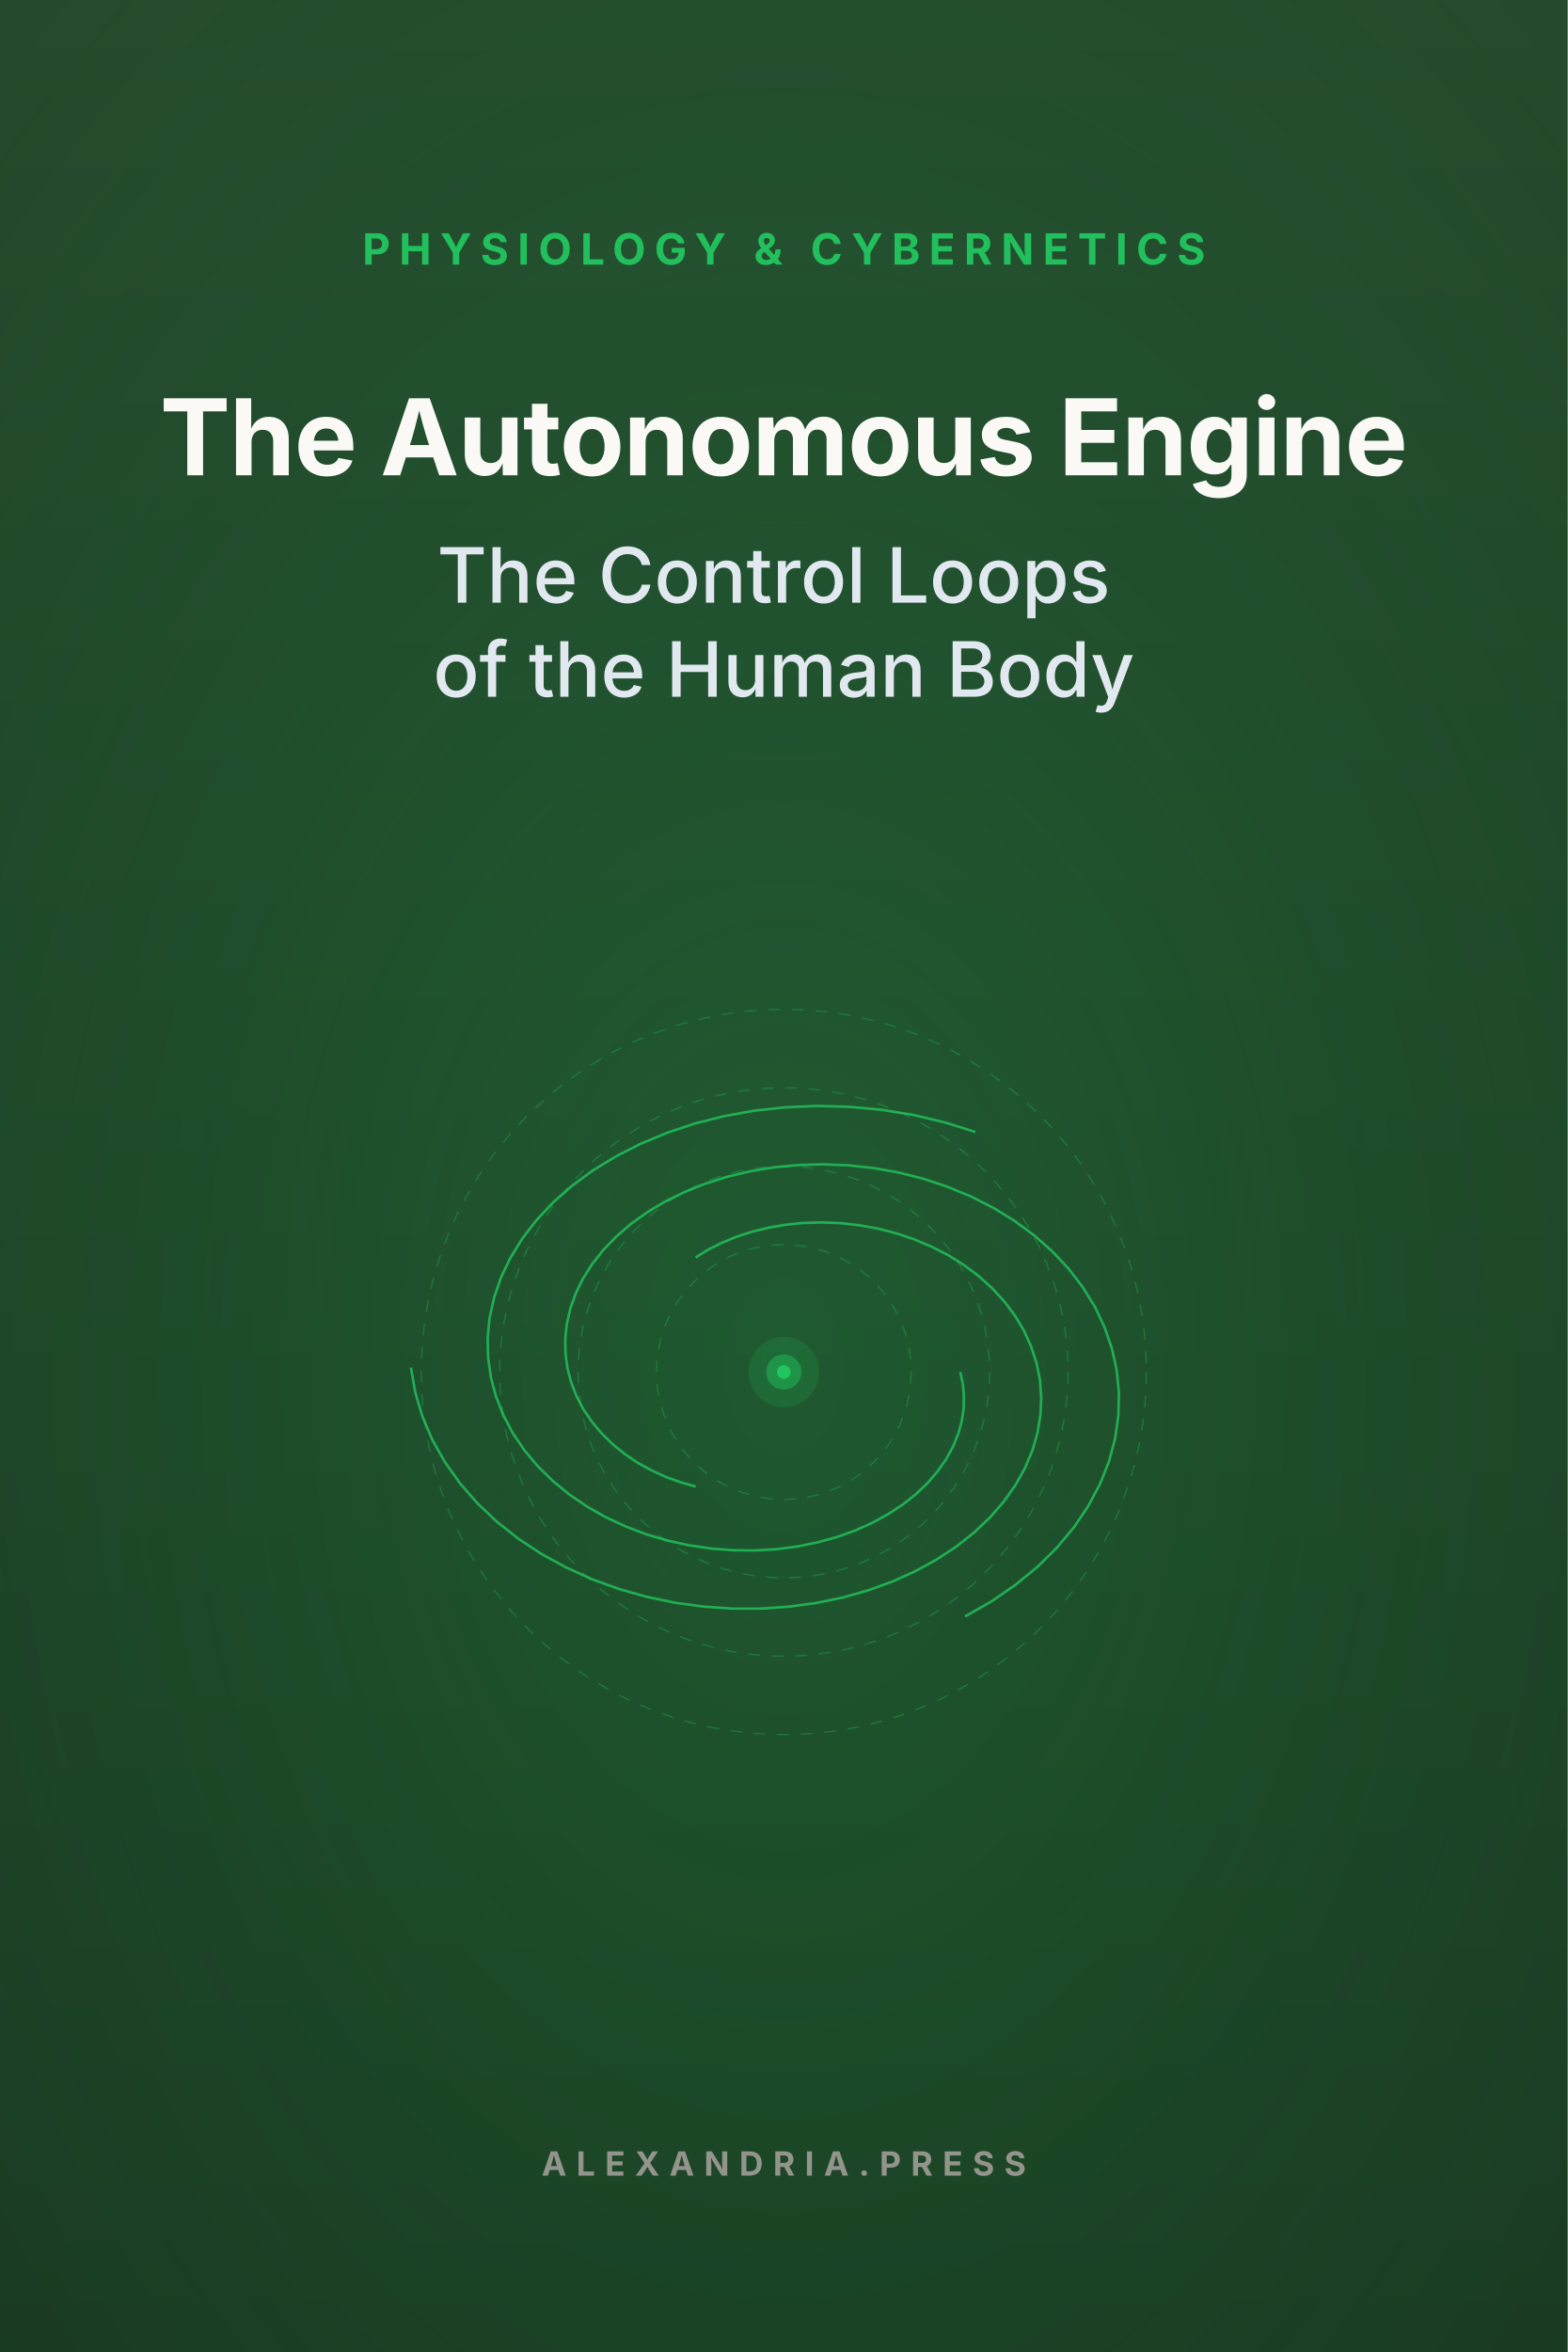
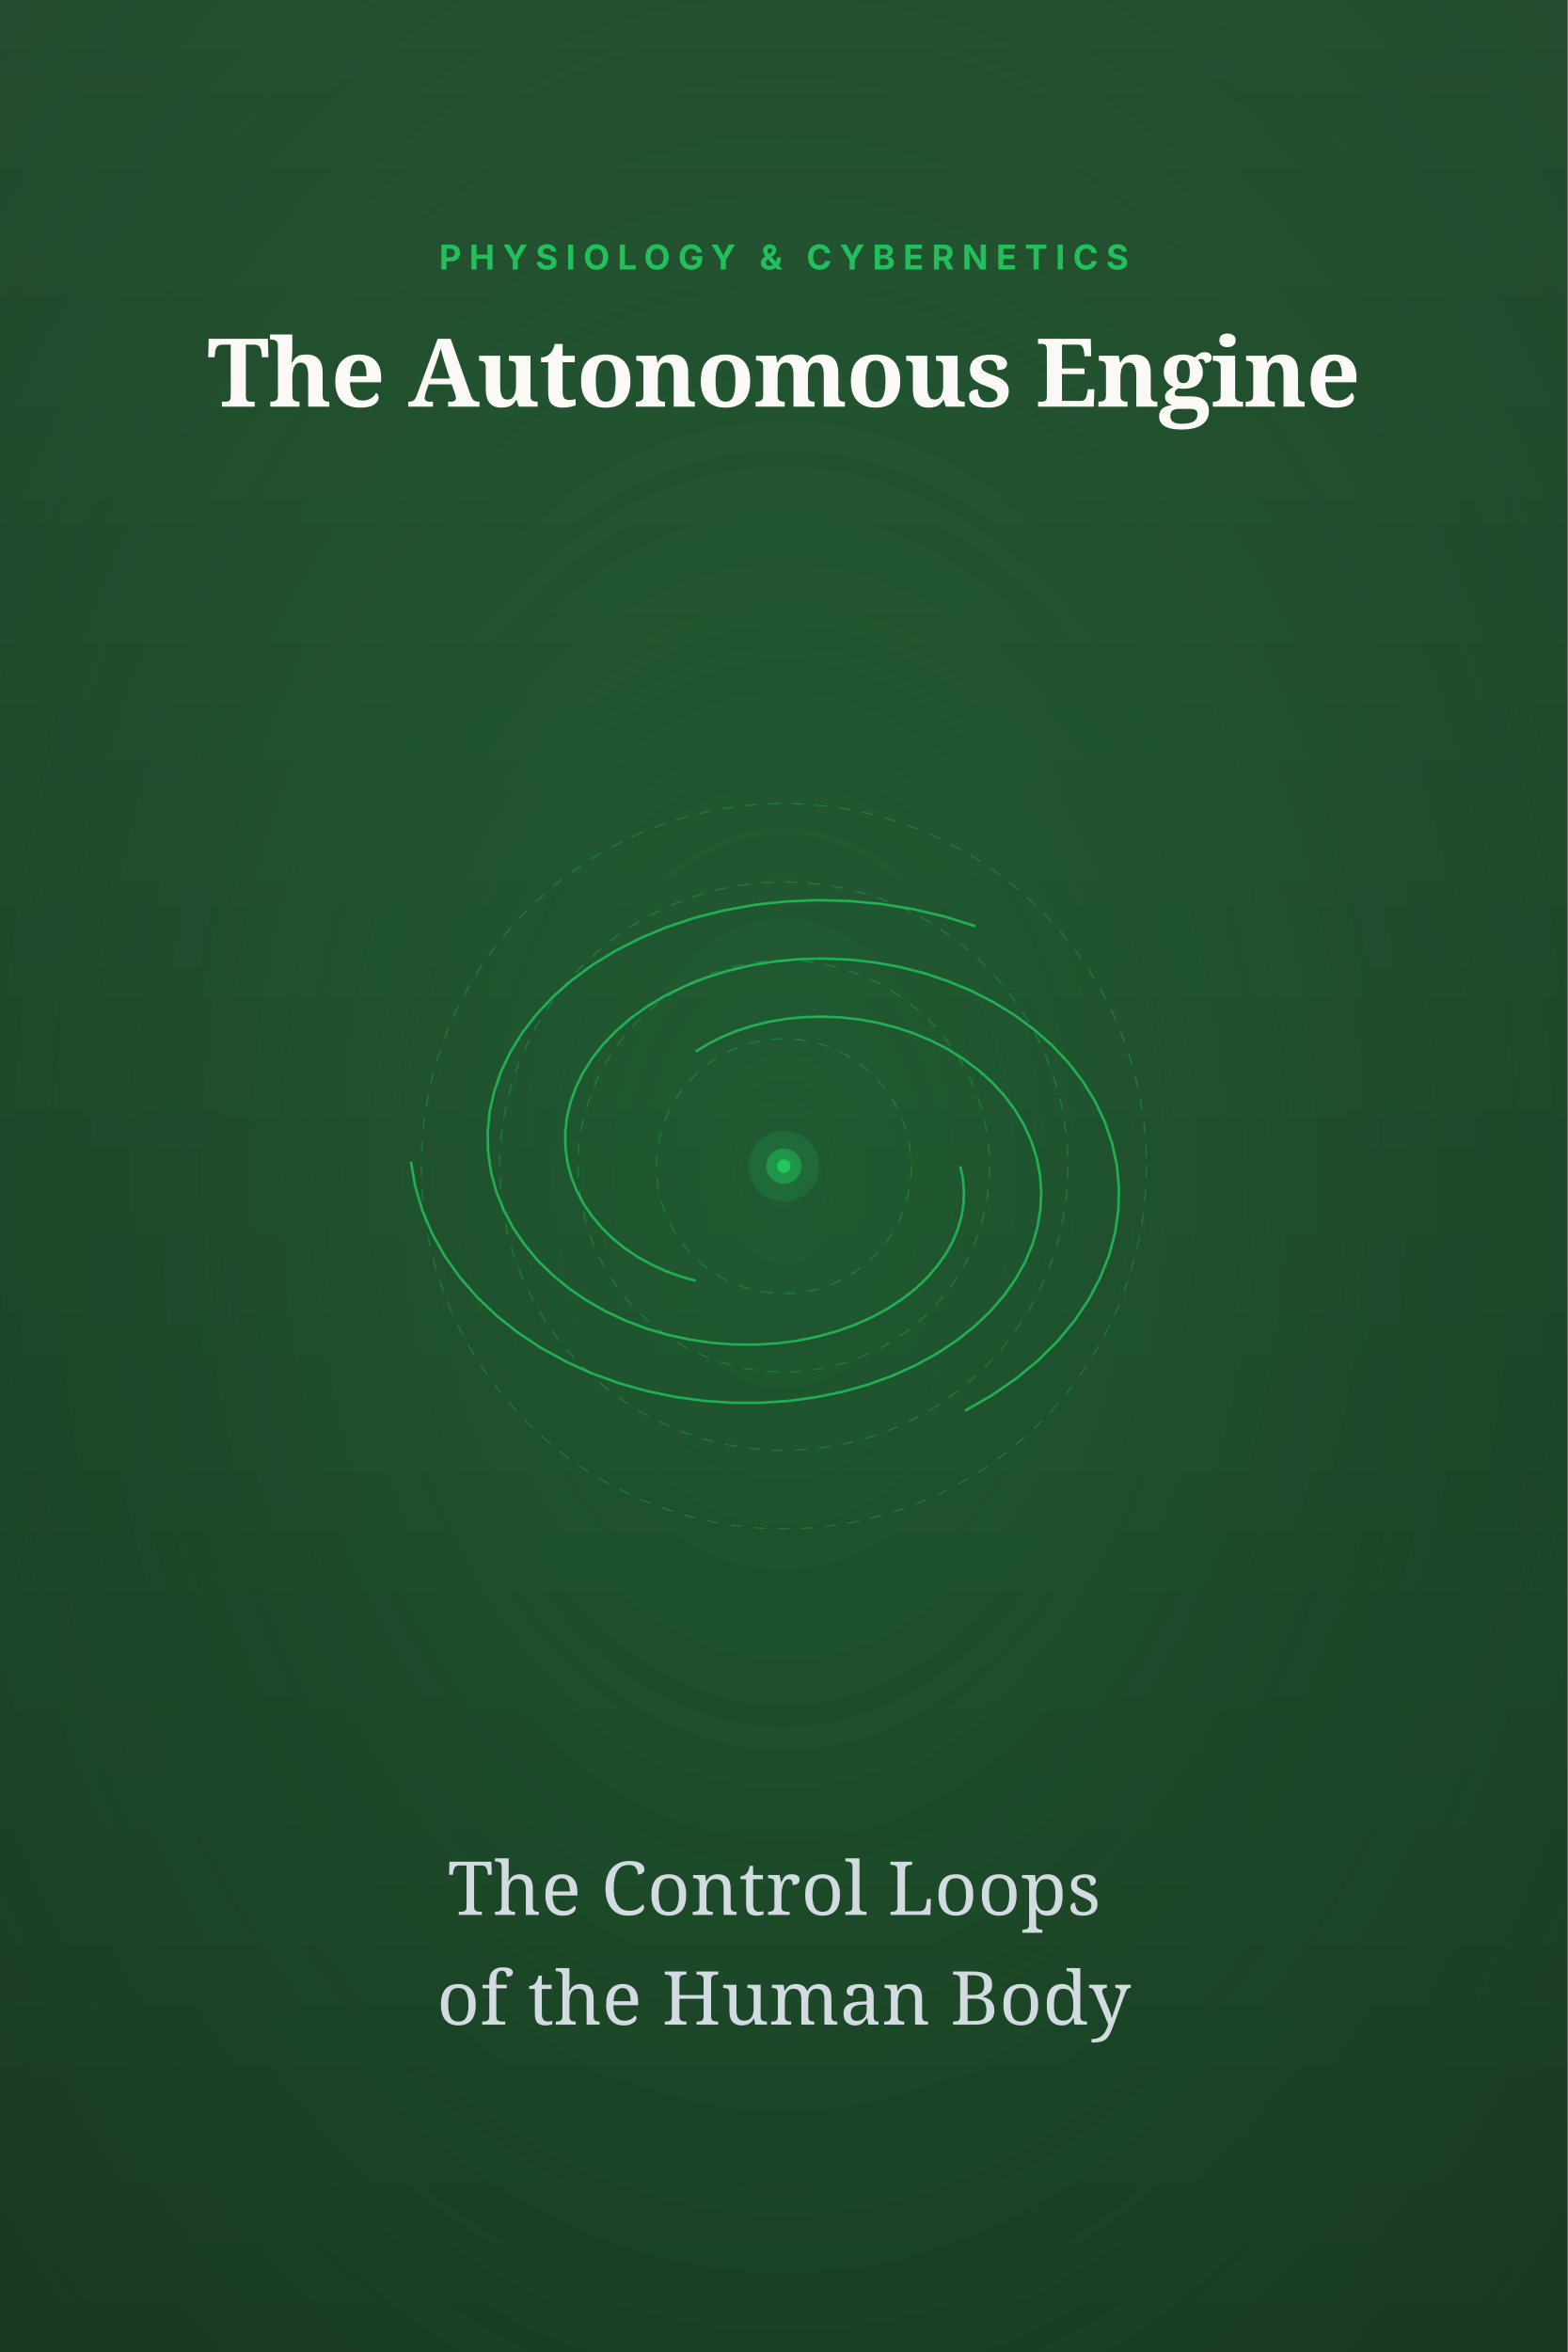
<svg xmlns="http://www.w3.org/2000/svg" viewBox="0 0 1600 2400" width="100%" height="100%">
  <defs>
    <linearGradient id="bg-the-autonomous-engine" x1="0%" y1="0%" x2="0%" y2="100%">
      <stop offset="0%" stop-color="#243f28" />
      <stop offset="60%" stop-color="#1d3320" />
      <stop offset="100%" stop-color="#192b1b" />
    </linearGradient>
-     <radialGradient id="halo-the-autonomous-engine" cx="50%" cy="58%" r="75%">
+     <radialGradient id="halo-the-autonomous-engine" cx="50%" cy="50%" r="75%">
      <stop offset="0%" stop-color="#22c55e" stop-opacity="0.26" />
      <stop offset="55%" stop-color="#22c55e" stop-opacity="0.15" />
      <stop offset="100%" stop-color="#22c55e" stop-opacity="0.08" />
    </radialGradient>
  </defs>
  <rect width="1600" height="2400" fill="url(#bg-the-autonomous-engine)" />
  <rect width="1600" height="2400" fill="url(#halo-the-autonomous-engine)" />
-   <g text-anchor="middle" font-family="'Inter', -apple-system, sans-serif">
-     <text x="800" y="270" font-size="44" font-weight="700" letter-spacing="9" fill="#22c55e" opacity="0.95">PHYSIOLOGY &amp; CYBERNETICS</text>
+   <g text-anchor="middle" font-family="'Inter', -apple-system, BlinkMacSystemFont, sans-serif">
+     <text x="800" y="275" font-size="35" font-weight="700" letter-spacing="8" fill="#22c55e" opacity="0.95">PHYSIOLOGY &amp; CYBERNETICS</text>
  </g>
  <g text-anchor="middle">
-     <text x="800" y="485" font-family="'Inter', -apple-system, BlinkMacSystemFont, 'Segoe UI', sans-serif" font-size="108" font-weight="700" letter-spacing="-0.01em" fill="#faf9f6">
-       The Autonomous Engine
-     </text>
-     <text x="800" y="615" font-family="'Inter', -apple-system, BlinkMacSystemFont, 'Segoe UI', sans-serif" font-size="78" font-weight="500" fill="#e2e8f0">
-       <tspan x="800" dy="0">The Control Loops</tspan>
-       <tspan x="800" dy="96">of the Human Body</tspan>
-     </text>
+     <text x="800" y="415" font-family="'Literata', Georgia, serif" font-size="97" font-weight="700" letter-spacing="-0.01em" fill="#faf9f6">The Autonomous Engine</text>
  </g>
-   <g class="emblem-feedback">
+   <g class="emblem-feedback" transform="translate(0, -210)">
    <circle cx="800" cy="1400" r="130" stroke="#22c55e" stroke-width="1.4" stroke-dasharray="12,12" fill="none" opacity="0.32" />
    <circle cx="800" cy="1400" r="210" stroke="#22c55e" stroke-width="1.4" stroke-dasharray="12,12" fill="none" opacity="0.32" />
    <circle cx="800" cy="1400" r="290" stroke="#22c55e" stroke-width="1.4" stroke-dasharray="12,12" fill="none" opacity="0.32" />
    <circle cx="800" cy="1400" r="370" stroke="#22c55e" stroke-width="1.4" stroke-dasharray="12,12" fill="none" opacity="0.32" />
    <path d="M 980.0,1400.0 L 982.7,1412.2 L 983.8,1424.8 L 983.5,1437.6 L 981.5,1450.6 L 977.8,1463.6 L 972.5,1476.5 L 965.5,1489.2 L 956.8,1501.5 L 946.6,1513.4 L 934.7,1524.7 L 921.3,1535.3 L 906.4,1545.1 L 890.1,1554.0 L 872.6,1561.8 L 853.9,1568.5 L 834.2,1573.9 L 813.7,1578.1 L 792.4,1580.8 L 770.6,1582.1 L 748.4,1581.9 L 726.1,1580.2 L 703.7,1576.9 L 681.6,1572.1 L 659.8,1565.7 L 638.7,1557.7 L 618.3,1548.2 L 599.0,1537.2 L 580.8,1524.8 L 564.0,1511.0 L 548.7,1496.0 L 535.2,1479.8 L 523.5,1462.6 L 513.9,1444.4 L 506.4,1425.5 L 501.1,1405.9 L 498.2,1385.8 L 497.7,1365.3 L 499.7,1344.7 L 504.3,1324.1 L 511.3,1303.6 L 520.9,1283.5 L 533.0,1263.9 L 547.6,1245.0 L 564.5,1227.0 L 583.7,1210.1 L 605.1,1194.3 L 628.6,1180.0 L 653.9,1167.1 L 680.9,1155.9 L 709.4,1146.4 L 739.2,1138.9 L 770.1,1133.3 L 801.9,1129.9 L 834.2,1128.5 L 866.9,1129.4 L 899.6,1132.4 L 932.1,1137.7 L 964.2,1145.3 L 995.5,1155.1" stroke="#22c55e" stroke-width="2.6" fill="none" opacity="0.8" />
    <path d="M 710.0,1516.9 L 694.5,1512.5 L 679.4,1507.0 L 664.8,1500.3 L 650.8,1492.6 L 637.6,1483.7 L 625.4,1473.8 L 614.3,1462.9 L 604.3,1451.1 L 595.7,1438.5 L 588.6,1425.1 L 583.1,1411.1 L 579.2,1396.5 L 577.2,1381.5 L 576.9,1366.3 L 578.5,1350.8 L 582.1,1335.3 L 587.6,1319.9 L 595.0,1304.7 L 604.4,1289.9 L 615.7,1275.5 L 628.9,1261.9 L 643.8,1249.0 L 660.5,1237.0 L 678.8,1226.1 L 698.6,1216.4 L 719.7,1207.9 L 742.1,1200.8 L 765.5,1195.2 L 789.8,1191.2 L 814.8,1188.8 L 840.2,1188.1 L 865.9,1189.1 L 891.7,1191.9 L 917.4,1196.5 L 942.7,1202.9 L 967.3,1211.1 L 991.2,1221.0 L 1014.0,1232.6 L 1035.6,1245.9 L 1055.6,1260.7 L 1074.1,1277.0 L 1090.6,1294.6 L 1105.1,1313.5 L 1117.5,1333.5 L 1127.4,1354.5 L 1134.9,1376.3 L 1139.8,1398.7 L 1142.0,1421.5 L 1141.4,1444.7 L 1138.1,1467.9 L 1131.9,1491.1 L 1122.8,1513.9 L 1111.0,1536.3 L 1096.4,1558.0 L 1079.1,1578.8 L 1059.2,1598.5 L 1036.8,1616.9 L 1012.0,1634.0 L 985.1,1649.4" stroke="#22c55e" stroke-width="2.6" fill="none" opacity="0.8" />
    <path d="M 710.0,1283.1 L 722.8,1275.2 L 736.7,1268.2 L 751.7,1262.0 L 767.7,1256.8 L 784.5,1252.7 L 802.1,1249.7 L 820.2,1247.9 L 838.8,1247.4 L 857.7,1248.1 L 876.7,1250.2 L 895.6,1253.6 L 914.4,1258.4 L 932.7,1264.5 L 950.5,1272.0 L 967.6,1280.7 L 983.7,1290.8 L 998.8,1302.1 L 1012.6,1314.5 L 1025.0,1328.0 L 1035.9,1342.5 L 1045.1,1357.9 L 1052.4,1374.1 L 1057.9,1390.9 L 1061.4,1408.2 L 1062.7,1425.9 L 1061.9,1443.9 L 1058.9,1462.0 L 1053.7,1480.0 L 1046.2,1497.8 L 1036.5,1515.2 L 1024.6,1532.1 L 1010.5,1548.3 L 994.4,1563.6 L 976.2,1578.0 L 956.2,1591.2 L 934.5,1603.1 L 911.1,1613.7 L 886.3,1622.7 L 860.2,1630.1 L 833.0,1635.7 L 805.0,1639.5 L 776.4,1641.4 L 747.3,1641.4 L 718.0,1639.4 L 688.8,1635.4 L 660.0,1629.4 L 631.6,1621.4 L 604.1,1611.4 L 577.7,1599.4 L 552.5,1585.6 L 528.9,1570.0 L 507.0,1552.7 L 487.1,1533.8 L 469.4,1513.5 L 454.1,1491.9 L 441.2,1469.1 L 431.1,1445.3 L 423.8,1420.7 L 419.4,1395.5" stroke="#22c55e" stroke-width="2.6" fill="none" opacity="0.8" />
    <circle cx="800" cy="1400" r="36" fill="#22c55e" opacity="0.16" />
    <circle cx="800" cy="1400" r="18" fill="#22c55e" opacity="0.45" />
    <circle cx="800" cy="1400" r="7" fill="#22c55e" />
  </g>
-   <g text-anchor="middle" font-family="'Inter', -apple-system, sans-serif">
-     <text x="800" y="2220" font-size="34" font-weight="700" letter-spacing="10" fill="#a8a29e" opacity="0.85">ALEXANDRIA.PRESS</text>
+   <g text-anchor="middle">
+     <text x="800" y="1954" font-family="'Literata', Georgia, serif" font-size="76" font-weight="500" letter-spacing="0.005em" fill="#e2e8f0" opacity="0.92">
+       <tspan x="800" dy="0">The Control Loops</tspan>
+       <tspan x="800" dy="112">of the Human Body</tspan>
+     </text>
  </g>
</svg>
